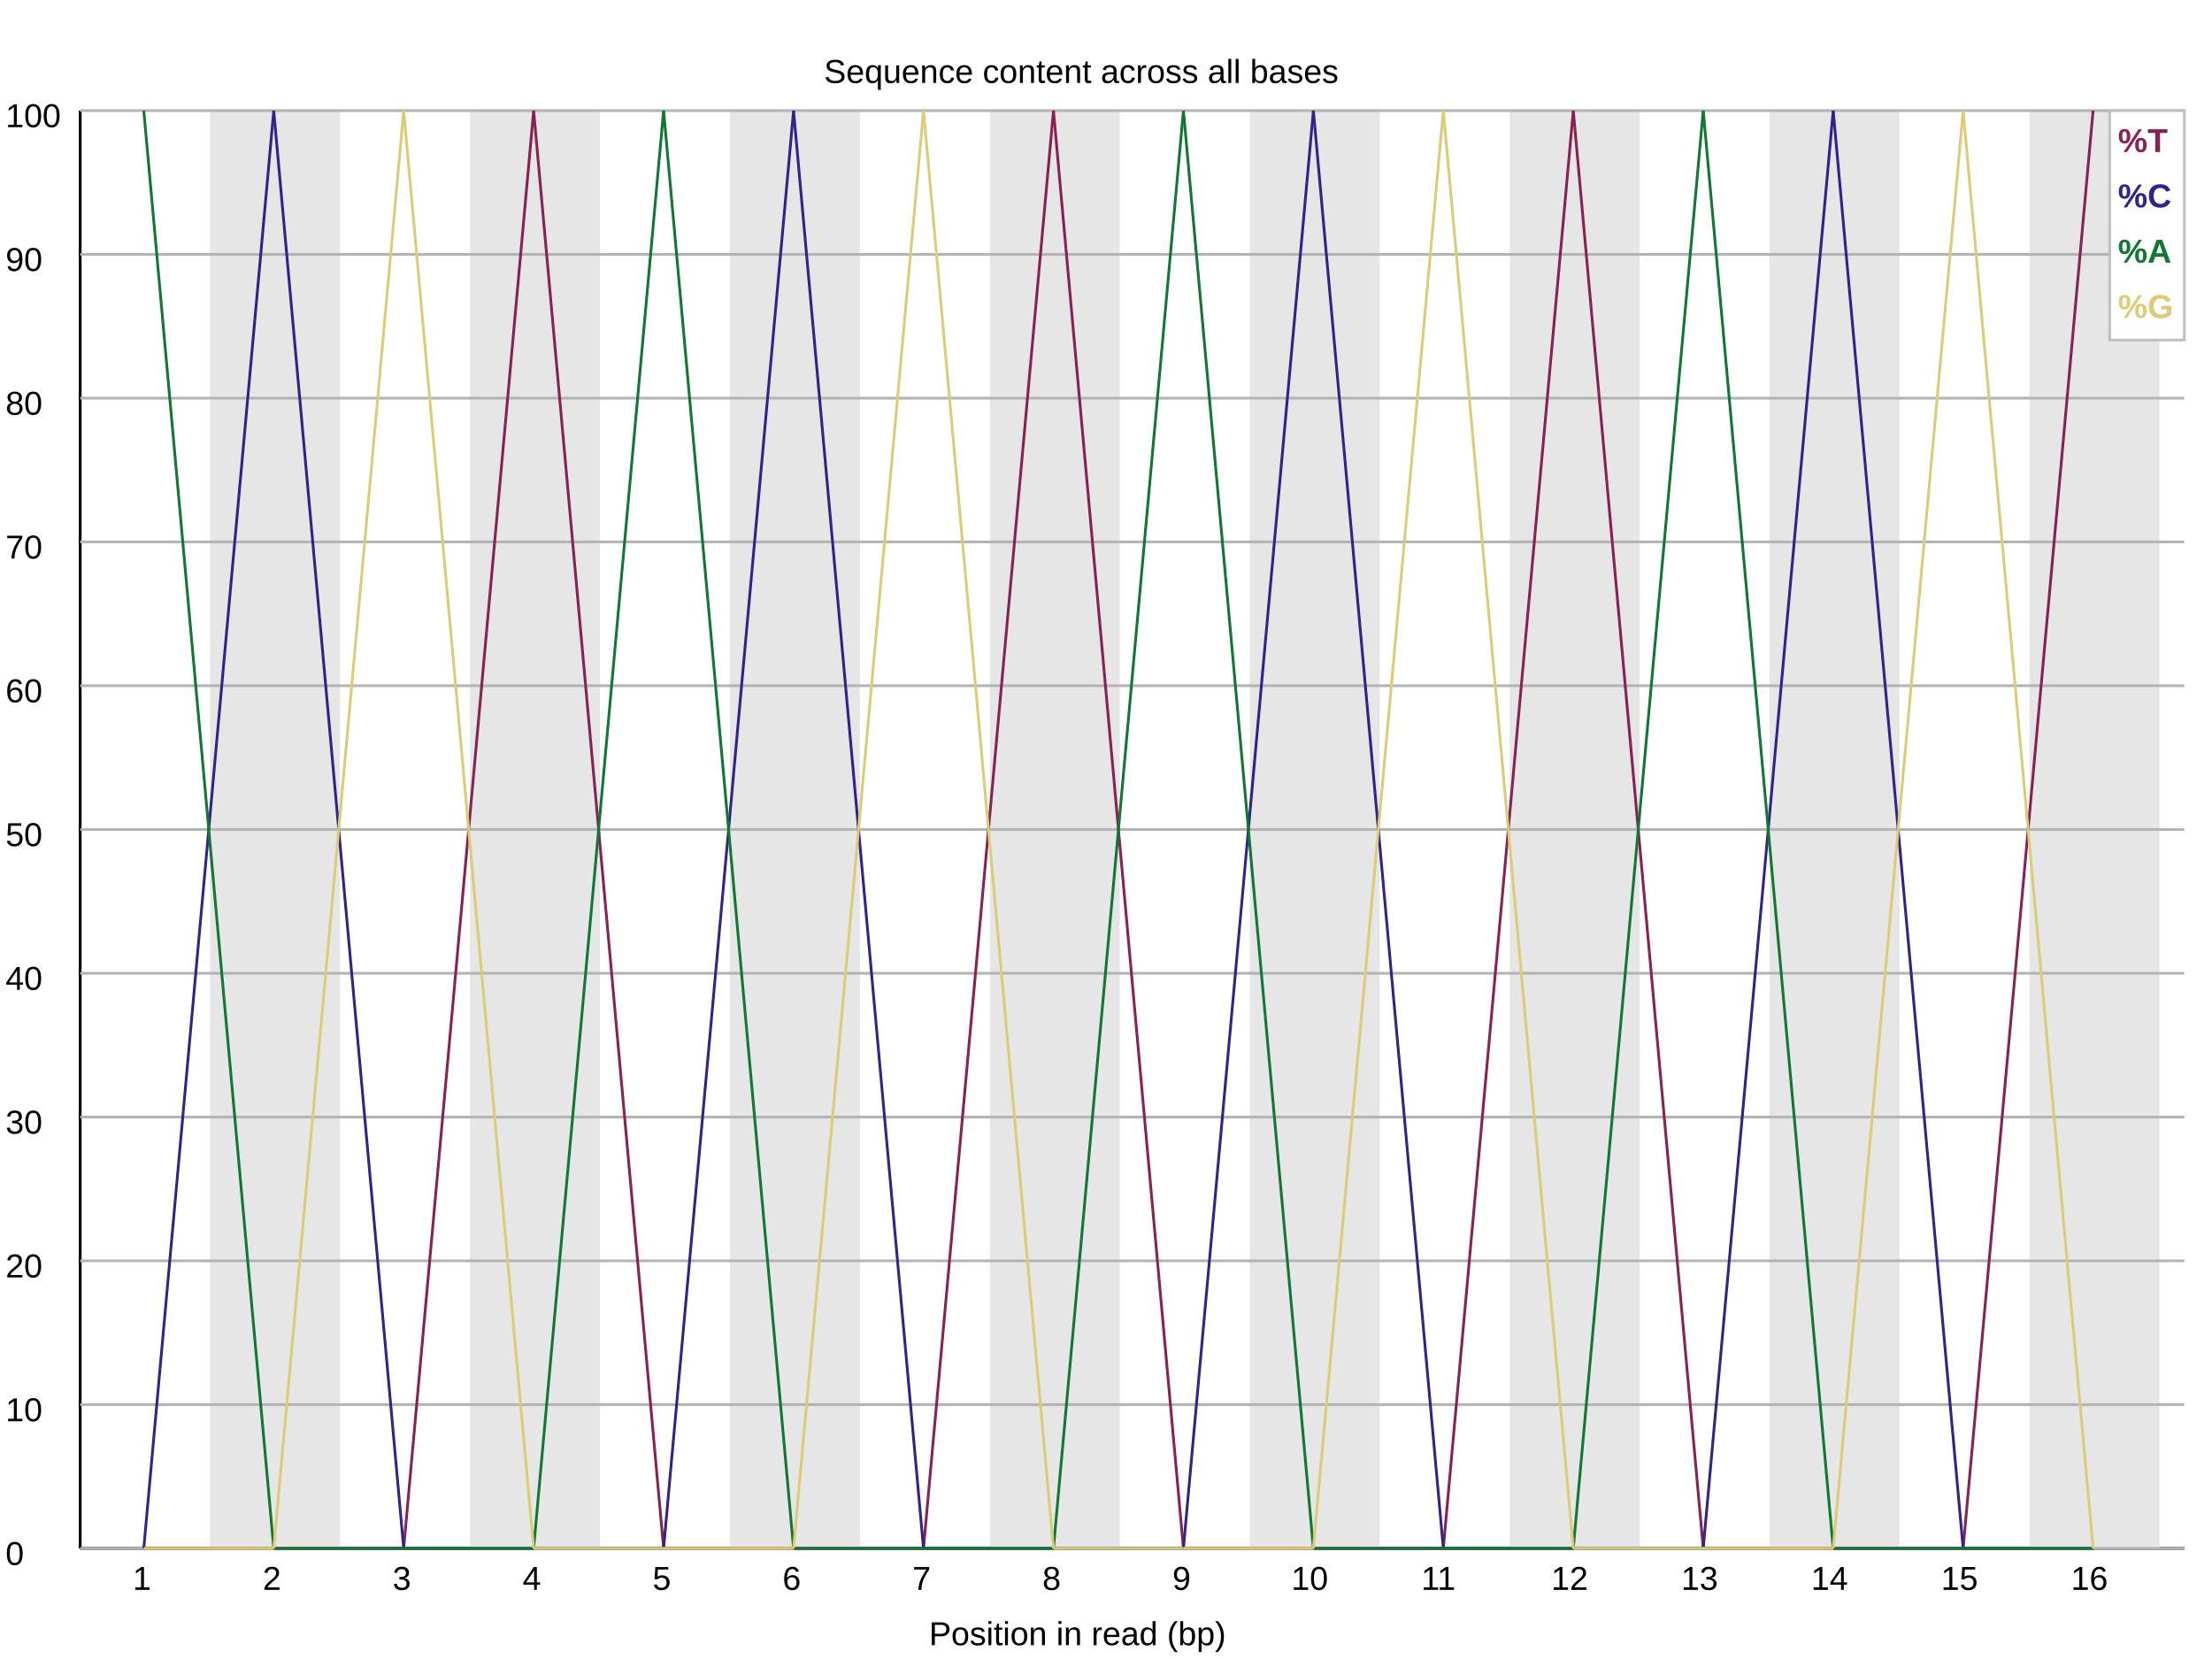
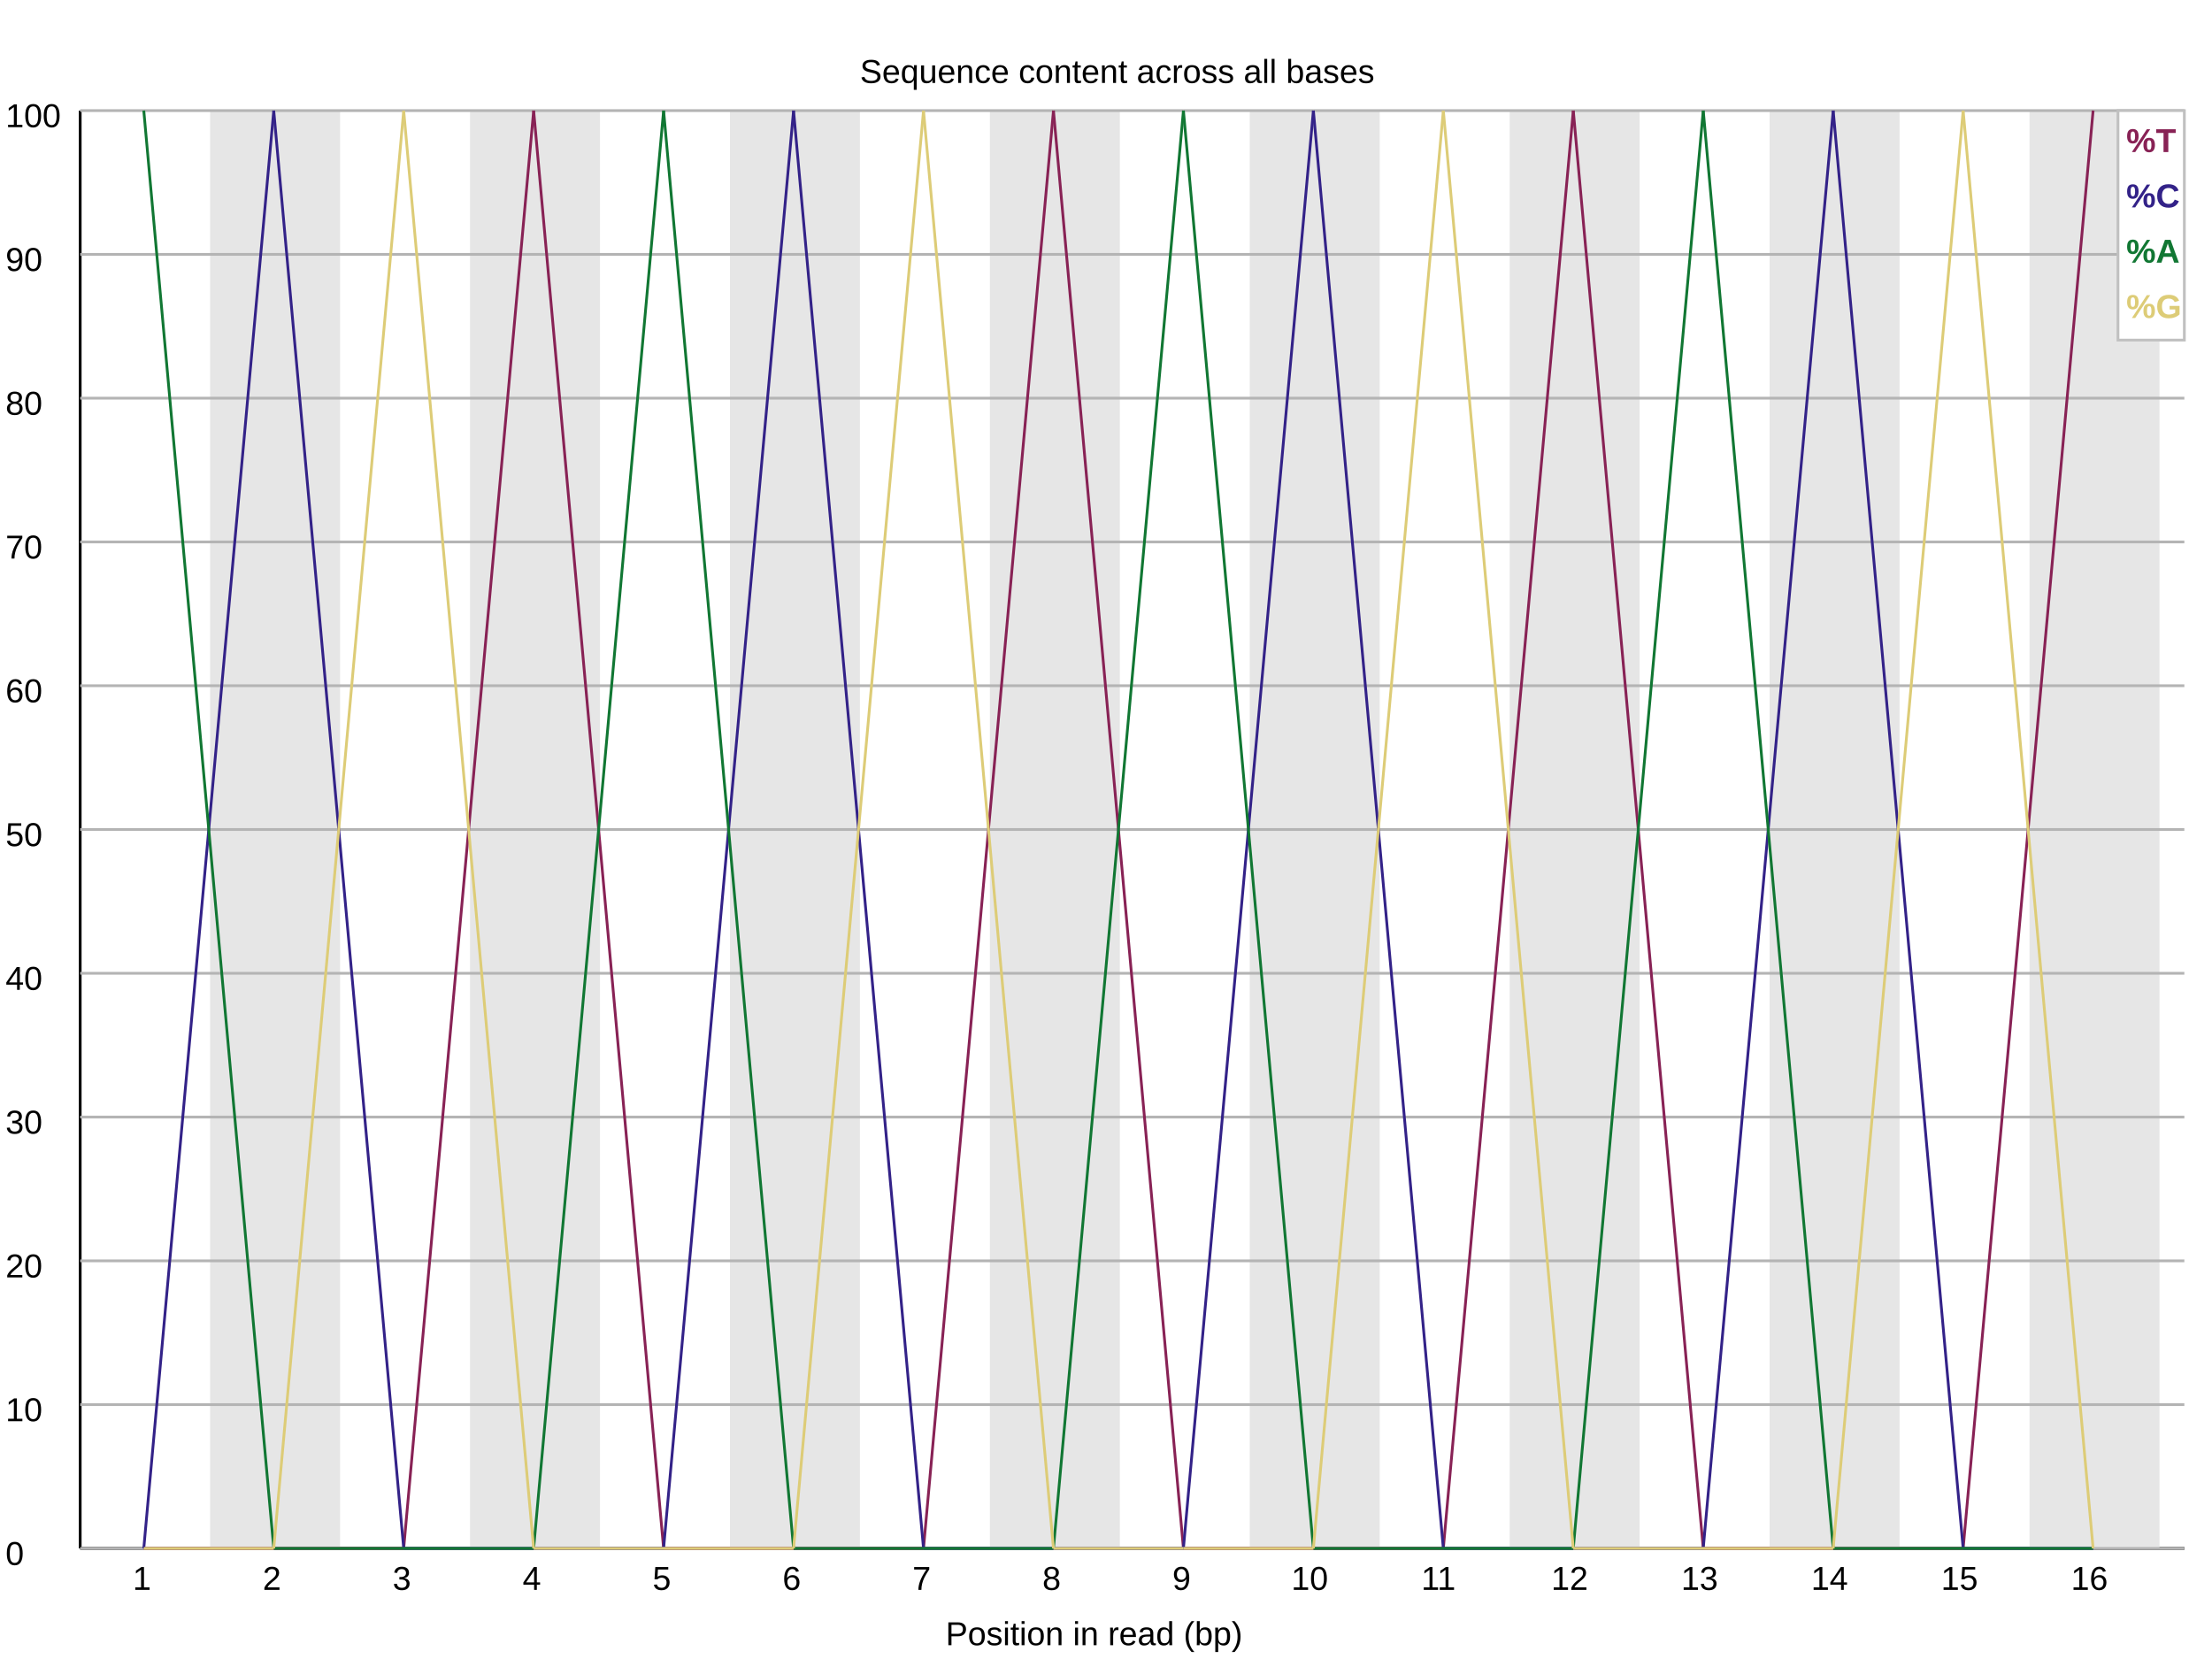
<svg xmlns="http://www.w3.org/2000/svg" width="800" height="600" version="1.1">
  <rect width="800" height="600" x="0" y="0" style="fill:rgb(238,238,238);stroke:none" />
  <rect width="800" height="600" x="0" y="0" style="fill:rgb(255,255,255);stroke:none" />
  <text x="2" y="566" fill="rgb(0,0,0)" font-family="Arial" font-size="12">0</text>
  <text x="2" y="514" fill="rgb(0,0,0)" font-family="Arial" font-size="12">10</text>
  <text x="2" y="462" fill="rgb(0,0,0)" font-family="Arial" font-size="12">20</text>
  <text x="2" y="410" fill="rgb(0,0,0)" font-family="Arial" font-size="12">30</text>
  <text x="2" y="358" fill="rgb(0,0,0)" font-family="Arial" font-size="12">40</text>
  <text x="2" y="306" fill="rgb(0,0,0)" font-family="Arial" font-size="12">50</text>
  <text x="2" y="254" fill="rgb(0,0,0)" font-family="Arial" font-size="12">60</text>
  <text x="2" y="202" fill="rgb(0,0,0)" font-family="Arial" font-size="12">70</text>
  <text x="2" y="150" fill="rgb(0,0,0)" font-family="Arial" font-size="12">80</text>
  <text x="2" y="98" fill="rgb(0,0,0)" font-family="Arial" font-size="12">90</text>
  <text x="2" y="46" fill="rgb(0,0,0)" font-family="Arial" font-size="12">100</text>
-   <text x="298" y="30" fill="rgb(0,0,0)" font-family="Arial" font-size="12">Sequence content across all bases</text>
+   <text x="311" y="30" fill="rgb(0,0,0)" font-family="Arial" font-size="12">Sequence content across all bases</text>
  <line x1="29" y1="560" x2="790" y2="560" stroke="rgb(0,0,0)" stroke-width="1" />
  <line x1="29" y1="560" x2="29" y2="40" stroke="rgb(0,0,0)" stroke-width="1" />
-   <text x="336" y="595" fill="rgb(0,0,0)" font-family="Arial" font-size="12">Position in read (bp)</text>
+   <text x="342" y="595" fill="rgb(0,0,0)" font-family="Arial" font-size="12">Position in read (bp)</text>
  <text x="48" y="575" fill="rgb(0,0,0)" font-family="Arial" font-size="12">1</text>
  <rect width="47" height="520" x="76" y="40" style="fill:rgb(230,230,230);stroke:none" />
  <text x="95" y="575" fill="rgb(0,0,0)" font-family="Arial" font-size="12">2</text>
  <text x="142" y="575" fill="rgb(0,0,0)" font-family="Arial" font-size="12">3</text>
  <rect width="47" height="520" x="170" y="40" style="fill:rgb(230,230,230);stroke:none" />
  <text x="189" y="575" fill="rgb(0,0,0)" font-family="Arial" font-size="12">4</text>
  <text x="236" y="575" fill="rgb(0,0,0)" font-family="Arial" font-size="12">5</text>
  <rect width="47" height="520" x="264" y="40" style="fill:rgb(230,230,230);stroke:none" />
  <text x="283" y="575" fill="rgb(0,0,0)" font-family="Arial" font-size="12">6</text>
  <text x="330" y="575" fill="rgb(0,0,0)" font-family="Arial" font-size="12">7</text>
  <rect width="47" height="520" x="358" y="40" style="fill:rgb(230,230,230);stroke:none" />
  <text x="377" y="575" fill="rgb(0,0,0)" font-family="Arial" font-size="12">8</text>
  <text x="424" y="575" fill="rgb(0,0,0)" font-family="Arial" font-size="12">9</text>
  <rect width="47" height="520" x="452" y="40" style="fill:rgb(230,230,230);stroke:none" />
  <text x="467" y="575" fill="rgb(0,0,0)" font-family="Arial" font-size="12">10</text>
  <text x="514" y="575" fill="rgb(0,0,0)" font-family="Arial" font-size="12">11</text>
  <rect width="47" height="520" x="546" y="40" style="fill:rgb(230,230,230);stroke:none" />
  <text x="561" y="575" fill="rgb(0,0,0)" font-family="Arial" font-size="12">12</text>
  <text x="608" y="575" fill="rgb(0,0,0)" font-family="Arial" font-size="12">13</text>
  <rect width="47" height="520" x="640" y="40" style="fill:rgb(230,230,230);stroke:none" />
  <text x="655" y="575" fill="rgb(0,0,0)" font-family="Arial" font-size="12">14</text>
  <text x="702" y="575" fill="rgb(0,0,0)" font-family="Arial" font-size="12">15</text>
  <rect width="47" height="520" x="734" y="40" style="fill:rgb(230,230,230);stroke:none" />
  <text x="749" y="575" fill="rgb(0,0,0)" font-family="Arial" font-size="12">16</text>
  <line x1="29" y1="560" x2="790" y2="560" stroke="rgb(180,180,180)" stroke-width="1" />
  <line x1="29" y1="508" x2="790" y2="508" stroke="rgb(180,180,180)" stroke-width="1" />
  <line x1="29" y1="456" x2="790" y2="456" stroke="rgb(180,180,180)" stroke-width="1" />
  <line x1="29" y1="404" x2="790" y2="404" stroke="rgb(180,180,180)" stroke-width="1" />
  <line x1="29" y1="352" x2="790" y2="352" stroke="rgb(180,180,180)" stroke-width="1" />
  <line x1="29" y1="300" x2="790" y2="300" stroke="rgb(180,180,180)" stroke-width="1" />
  <line x1="29" y1="248" x2="790" y2="248" stroke="rgb(180,180,180)" stroke-width="1" />
  <line x1="29" y1="196" x2="790" y2="196" stroke="rgb(180,180,180)" stroke-width="1" />
  <line x1="29" y1="144" x2="790" y2="144" stroke="rgb(180,180,180)" stroke-width="1" />
  <line x1="29" y1="92" x2="790" y2="92" stroke="rgb(180,180,180)" stroke-width="1" />
  <line x1="29" y1="40" x2="790" y2="40" stroke="rgb(180,180,180)" stroke-width="1" />
  <line x1="52" y1="560" x2="99" y2="560" stroke="rgb(136,34,85)" stroke-width="1" />
  <line x1="99" y1="560" x2="146" y2="560" stroke="rgb(136,34,85)" stroke-width="1" />
  <line x1="146" y1="560" x2="193" y2="40" stroke="rgb(136,34,85)" stroke-width="1" />
  <line x1="193" y1="40" x2="240" y2="560" stroke="rgb(136,34,85)" stroke-width="1" />
  <line x1="240" y1="560" x2="287" y2="560" stroke="rgb(136,34,85)" stroke-width="1" />
  <line x1="287" y1="560" x2="334" y2="560" stroke="rgb(136,34,85)" stroke-width="1" />
  <line x1="334" y1="560" x2="381" y2="40" stroke="rgb(136,34,85)" stroke-width="1" />
  <line x1="381" y1="40" x2="428" y2="560" stroke="rgb(136,34,85)" stroke-width="1" />
  <line x1="428" y1="560" x2="475" y2="560" stroke="rgb(136,34,85)" stroke-width="1" />
  <line x1="475" y1="560" x2="522" y2="560" stroke="rgb(136,34,85)" stroke-width="1" />
  <line x1="522" y1="560" x2="569" y2="40" stroke="rgb(136,34,85)" stroke-width="1" />
  <line x1="569" y1="40" x2="616" y2="560" stroke="rgb(136,34,85)" stroke-width="1" />
  <line x1="616" y1="560" x2="663" y2="560" stroke="rgb(136,34,85)" stroke-width="1" />
  <line x1="663" y1="560" x2="710" y2="560" stroke="rgb(136,34,85)" stroke-width="1" />
  <line x1="710" y1="560" x2="757" y2="40" stroke="rgb(136,34,85)" stroke-width="1" />
  <line x1="52" y1="560" x2="99" y2="40" stroke="rgb(51,34,136)" stroke-width="1" />
  <line x1="99" y1="40" x2="146" y2="560" stroke="rgb(51,34,136)" stroke-width="1" />
  <line x1="146" y1="560" x2="193" y2="560" stroke="rgb(51,34,136)" stroke-width="1" />
  <line x1="193" y1="560" x2="240" y2="560" stroke="rgb(51,34,136)" stroke-width="1" />
  <line x1="240" y1="560" x2="287" y2="40" stroke="rgb(51,34,136)" stroke-width="1" />
  <line x1="287" y1="40" x2="334" y2="560" stroke="rgb(51,34,136)" stroke-width="1" />
  <line x1="334" y1="560" x2="381" y2="560" stroke="rgb(51,34,136)" stroke-width="1" />
  <line x1="381" y1="560" x2="428" y2="560" stroke="rgb(51,34,136)" stroke-width="1" />
  <line x1="428" y1="560" x2="475" y2="40" stroke="rgb(51,34,136)" stroke-width="1" />
  <line x1="475" y1="40" x2="522" y2="560" stroke="rgb(51,34,136)" stroke-width="1" />
  <line x1="522" y1="560" x2="569" y2="560" stroke="rgb(51,34,136)" stroke-width="1" />
  <line x1="569" y1="560" x2="616" y2="560" stroke="rgb(51,34,136)" stroke-width="1" />
  <line x1="616" y1="560" x2="663" y2="40" stroke="rgb(51,34,136)" stroke-width="1" />
  <line x1="663" y1="40" x2="710" y2="560" stroke="rgb(51,34,136)" stroke-width="1" />
  <line x1="710" y1="560" x2="757" y2="560" stroke="rgb(51,34,136)" stroke-width="1" />
  <line x1="52" y1="40" x2="99" y2="560" stroke="rgb(17,119,51)" stroke-width="1" />
  <line x1="99" y1="560" x2="146" y2="560" stroke="rgb(17,119,51)" stroke-width="1" />
  <line x1="146" y1="560" x2="193" y2="560" stroke="rgb(17,119,51)" stroke-width="1" />
  <line x1="193" y1="560" x2="240" y2="40" stroke="rgb(17,119,51)" stroke-width="1" />
  <line x1="240" y1="40" x2="287" y2="560" stroke="rgb(17,119,51)" stroke-width="1" />
  <line x1="287" y1="560" x2="334" y2="560" stroke="rgb(17,119,51)" stroke-width="1" />
  <line x1="334" y1="560" x2="381" y2="560" stroke="rgb(17,119,51)" stroke-width="1" />
  <line x1="381" y1="560" x2="428" y2="40" stroke="rgb(17,119,51)" stroke-width="1" />
  <line x1="428" y1="40" x2="475" y2="560" stroke="rgb(17,119,51)" stroke-width="1" />
  <line x1="475" y1="560" x2="522" y2="560" stroke="rgb(17,119,51)" stroke-width="1" />
  <line x1="522" y1="560" x2="569" y2="560" stroke="rgb(17,119,51)" stroke-width="1" />
  <line x1="569" y1="560" x2="616" y2="40" stroke="rgb(17,119,51)" stroke-width="1" />
  <line x1="616" y1="40" x2="663" y2="560" stroke="rgb(17,119,51)" stroke-width="1" />
  <line x1="663" y1="560" x2="710" y2="560" stroke="rgb(17,119,51)" stroke-width="1" />
  <line x1="710" y1="560" x2="757" y2="560" stroke="rgb(17,119,51)" stroke-width="1" />
  <line x1="52" y1="560" x2="99" y2="560" stroke="rgb(221,204,119)" stroke-width="1" />
  <line x1="99" y1="560" x2="146" y2="40" stroke="rgb(221,204,119)" stroke-width="1" />
  <line x1="146" y1="40" x2="193" y2="560" stroke="rgb(221,204,119)" stroke-width="1" />
  <line x1="193" y1="560" x2="240" y2="560" stroke="rgb(221,204,119)" stroke-width="1" />
  <line x1="240" y1="560" x2="287" y2="560" stroke="rgb(221,204,119)" stroke-width="1" />
  <line x1="287" y1="560" x2="334" y2="40" stroke="rgb(221,204,119)" stroke-width="1" />
  <line x1="334" y1="40" x2="381" y2="560" stroke="rgb(221,204,119)" stroke-width="1" />
  <line x1="381" y1="560" x2="428" y2="560" stroke="rgb(221,204,119)" stroke-width="1" />
  <line x1="428" y1="560" x2="475" y2="560" stroke="rgb(221,204,119)" stroke-width="1" />
  <line x1="475" y1="560" x2="522" y2="40" stroke="rgb(221,204,119)" stroke-width="1" />
  <line x1="522" y1="40" x2="569" y2="560" stroke="rgb(221,204,119)" stroke-width="1" />
  <line x1="569" y1="560" x2="616" y2="560" stroke="rgb(221,204,119)" stroke-width="1" />
  <line x1="616" y1="560" x2="663" y2="560" stroke="rgb(221,204,119)" stroke-width="1" />
  <line x1="663" y1="560" x2="710" y2="40" stroke="rgb(221,204,119)" stroke-width="1" />
  <line x1="710" y1="40" x2="757" y2="560" stroke="rgb(221,204,119)" stroke-width="1" />
-   <rect width="27" height="83" x="763" y="40" style="fill:rgb(255,255,255);stroke:none" />
-   <rect width="27" height="83" x="763" y="40" rx="0" ry="0" style="fill:none;stroke-width:1;stroke:rgb(192,192,192)" />
-   <text x="766" y="55" fill="rgb(136,34,85)" font-family="Arial" font-size="12" font-weight="bold">%T</text>
-   <text x="766" y="75" fill="rgb(51,34,136)" font-family="Arial" font-size="12" font-weight="bold">%C</text>
-   <text x="766" y="95" fill="rgb(17,119,51)" font-family="Arial" font-size="12" font-weight="bold">%A</text>
-   <text x="766" y="115" fill="rgb(221,204,119)" font-family="Arial" font-size="12" font-weight="bold">%G</text>
+   <rect width="24" height="83" x="766" y="40" style="fill:rgb(255,255,255);stroke:none" />
+   <rect width="24" height="83" x="766" y="40" rx="0" ry="0" style="fill:none;stroke-width:1;stroke:rgb(192,192,192)" />
+   <text x="769" y="55" fill="rgb(136,34,85)" font-family="Arial" font-size="12" font-weight="bold">%T</text>
+   <text x="769" y="75" fill="rgb(51,34,136)" font-family="Arial" font-size="12" font-weight="bold">%C</text>
+   <text x="769" y="95" fill="rgb(17,119,51)" font-family="Arial" font-size="12" font-weight="bold">%A</text>
+   <text x="769" y="115" fill="rgb(221,204,119)" font-family="Arial" font-size="12" font-weight="bold">%G</text>
</svg>
